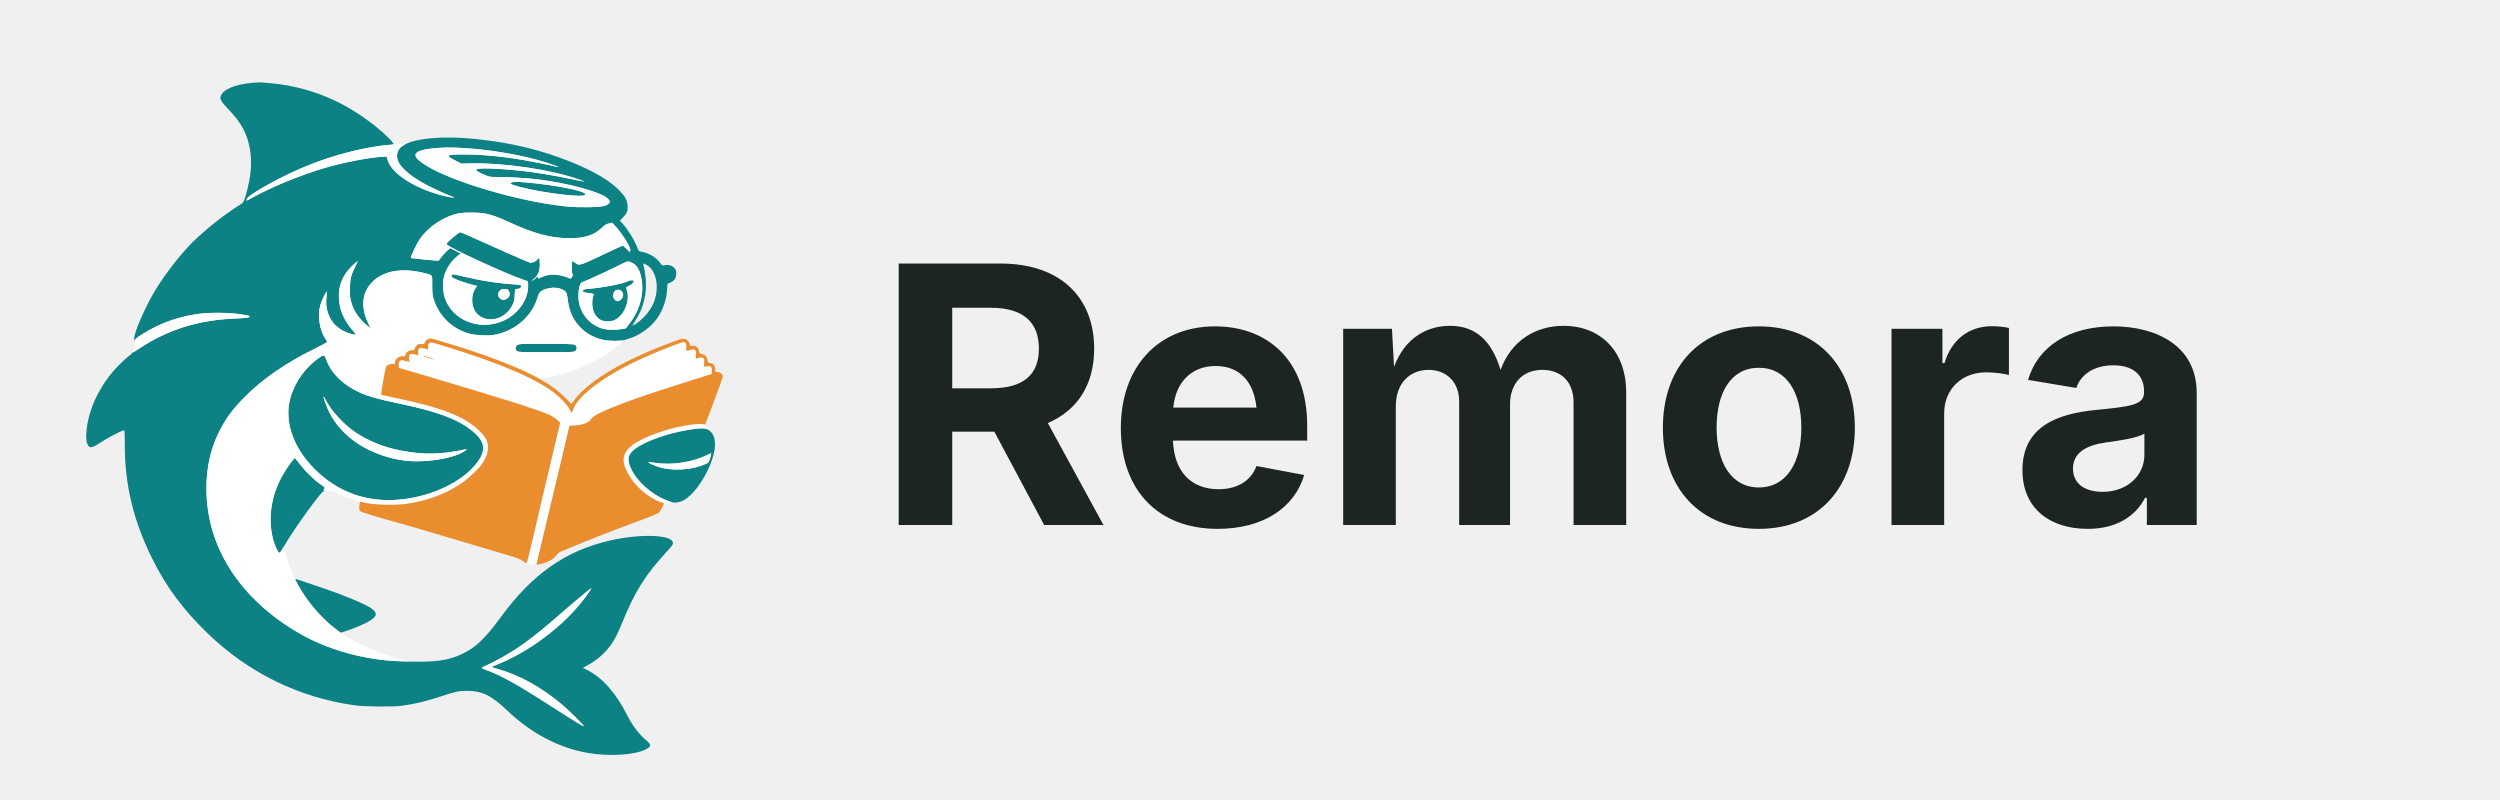
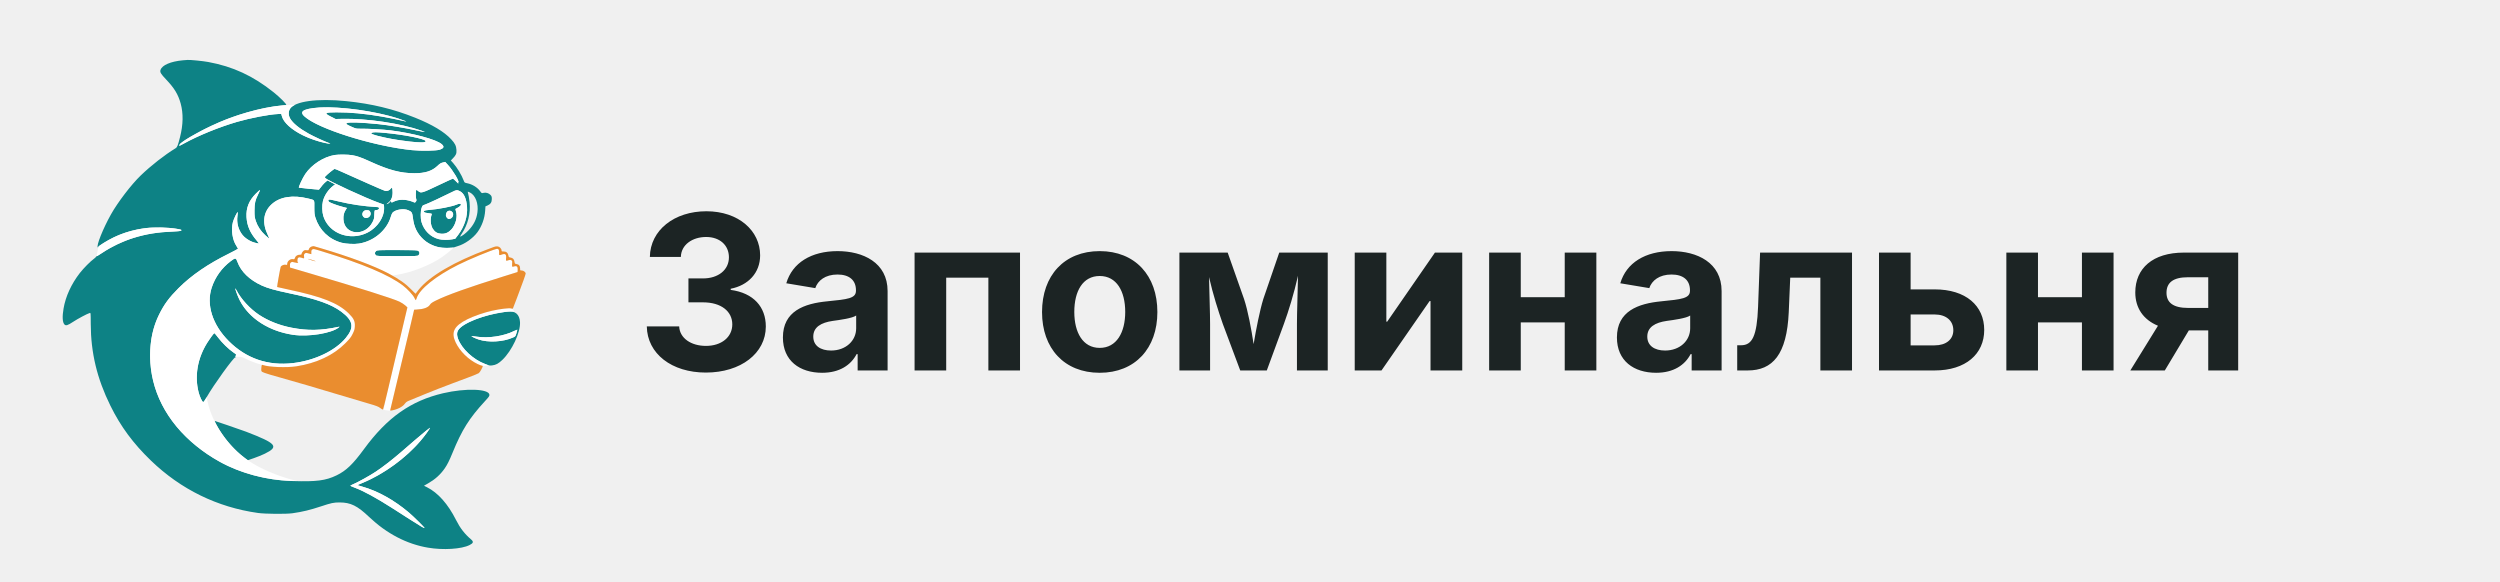
- <svg xmlns="http://www.w3.org/2000/svg" viewBox="0 0 1600 512" role="img" aria-label="Remora">
+ <svg xmlns="http://www.w3.org/2000/svg" viewBox="0 0 2200 512" role="img" aria-label="Запоминальня">
  <g transform="scale(0.4082935)">
    <g transform="translate(0,1254) scale(0.1,-0.1)" fill="#0D8285" stroke="none">
      <path d="M3938 11240 c-258 -24 -444 -103 -478 -206 -17 -49 4 -85 122 -209 177 -186 258 -321 312 -515 59 -217 55 -455 -14 -726 -47 -184 -60 -218 -97 -240 -236 -144 -527 -371 -752 -588 -201 -194 -492 -574 -639 -836 -173 -310 -320 -676 -284 -712 9 -9 12 -8 12 4 0 25 177 138 331 212 324 155 674 226 1054 213 162 -6 386 -34 403 -51 21 -21 -31 -31 -199 -38 -326 -12 -559 -51 -834 -137 -223 -70 -478 -192 -666 -317 -63 -42 -120 -76 -126 -77 -7 0 -13 -5 -13 -11 0 -6 -19 -24 -41 -40 -75 -53 -230 -209 -309 -311 -183 -237 -305 -502 -350 -763 -30 -174 -24 -298 18 -344 30 -35 71 -22 187 55 100 66 311 179 360 191 20 6 20 1 21 -232 1 -624 135 -1182 424 -1767 220 -447 490 -812 872 -1181 645 -622 1432 -1007 2308 -1130 156 -22 607 -26 745 -6 217 31 381 71 613 148 219 73 275 85 401 85 240 -1 382 -71 639 -315 376 -357 810 -583 1267 -660 326 -56 722 -31 895 56 83 42 92 71 34 121 -140 119 -237 245 -324 418 -175 347 -389 588 -628 708 l-64 32 89 51 c148 84 262 186 355 318 57 82 101 168 171 340 203 496 360 746 705 1120 82 89 93 105 90 133 -12 128 -517 144 -996 32 -699 -164 -1208 -524 -1707 -1205 -239 -326 -384 -465 -590 -565 -232 -113 -438 -140 -945 -123 -783 26 -1480 277 -2065 744 -653 521 -1006 1207 -1008 1959 -1 341 58 614 192 885 109 221 217 367 420 570 280 279 630 519 1089 746 105 52 192 99 192 104 0 4 -16 31 -35 60 -85 126 -118 346 -76 510 18 71 95 230 106 218 2 -2 -2 -42 -8 -89 -18 -147 20 -288 111 -407 37 -48 139 -118 213 -146 62 -23 139 -39 139 -30 0 2 -25 34 -56 70 -136 161 -200 311 -211 494 -11 198 52 356 199 504 49 49 91 86 93 84 3 -3 -15 -45 -40 -94 -65 -130 -79 -193 -80 -354 0 -123 3 -143 29 -224 38 -114 104 -214 203 -306 42 -38 80 -70 84 -70 4 0 -8 30 -26 68 -130 263 -102 501 76 666 180 167 460 211 801 125 134 -34 124 -17 123 -187 0 -127 3 -157 23 -222 85 -269 291 -468 565 -542 95 -25 274 -34 374 -18 324 51 604 290 688 585 10 33 25 68 34 79 61 69 239 99 338 56 78 -33 88 -50 102 -162 23 -201 93 -344 229 -470 84 -77 198 -137 312 -163 90 -21 322 -23 355 -3 6 3 37 13 70 23 150 43 327 167 425 300 95 129 156 297 167 464 l6 93 42 18 c67 29 95 70 95 140 0 50 -4 62 -28 88 -37 40 -101 59 -152 45 -38 -10 -38 -10 -74 39 -62 83 -168 147 -278 169 -55 11 -57 13 -74 58 -44 119 -146 286 -230 380 l-47 52 45 47 c67 69 81 102 76 181 -5 86 -32 142 -114 229 -150 163 -407 316 -774 464 -474 190 -939 302 -1485 358 -630 64 -1115 -3 -1217 -168 -35 -56 -32 -141 6 -207 60 -102 196 -213 401 -327 102 -57 358 -175 430 -198 69 -23 19 -23 -86 0 -454 97 -867 356 -925 579 l-12 46 -73 -3 c-189 -8 -589 -85 -874 -167 -383 -111 -843 -298 -1150 -468 -55 -30 -101 -54 -103 -52 -1 1 3 14 9 29 36 77 605 386 994 539 393 154 885 277 1206 303 46 4 90 10 97 13 18 10 -138 167 -273 274 -443 353 -875 553 -1407 651 -114 21 -394 49 -448 44 -8 0 -54 -4 -102 -8z m3322 -1020 c447 -26 958 -116 1322 -234 118 -38 219 -79 153 -62 -78 21 -370 80 -515 105 -358 62 -679 91 -970 90 -254 -1 -271 -16 -116 -94 l99 -50 138 3 c539 12 1264 -96 1717 -255 40 -14 71 -27 69 -29 -2 -2 -86 14 -188 36 -236 52 -610 114 -809 134 -364 37 -652 47 -685 22 -18 -13 -17 -15 15 -35 19 -12 69 -36 110 -53 68 -30 84 -33 170 -32 164 2 485 -16 648 -36 482 -60 982 -195 1101 -296 63 -55 50 -90 -46 -121 -76 -24 -389 -29 -593 -9 -839 84 -2064 472 -2330 738 -87 87 -23 140 200 168 170 20 279 23 510 10z m333 -1025 c108 -19 191 -48 397 -142 391 -179 646 -246 940 -247 235 0 381 47 501 161 48 46 72 61 113 70 l51 13 58 -63 c107 -115 254 -360 226 -378 -10 -6 -10 -11 1 -26 7 -10 -14 10 -48 45 -33 34 -65 62 -71 62 -6 0 -149 -66 -318 -146 -349 -167 -370 -173 -427 -124 -20 18 -39 30 -43 27 -12 -13 -15 -155 -4 -190 10 -30 10 -40 -5 -62 -12 -18 -22 -24 -33 -19 -144 64 -293 77 -406 34 -33 -12 -66 -27 -72 -32 -9 -7 -15 -4 -21 12 -8 23 -9 23 -23 4 -16 -22 -59 -54 -73 -54 -5 0 9 13 31 29 62 45 96 124 95 222 0 43 -4 85 -10 94 -8 15 -12 13 -31 -13 -25 -35 -80 -57 -119 -47 -15 3 -164 68 -332 142 -168 75 -343 153 -390 174 -47 20 -145 64 -219 98 -74 34 -140 61 -149 61 -14 0 -157 -116 -196 -159 -18 -20 -18 -22 -2 -39 48 -54 890 -442 1166 -538 l95 -34 3 -52 c13 -210 -139 -443 -358 -552 -382 -188 -837 -17 -952 359 -26 83 -30 230 -9 315 31 129 120 260 230 341 l34 25 -82 43 -82 42 -44 -36 c-35 -28 -93 -96 -141 -163 -2 -3 -426 39 -432 43 -13 9 80 210 138 295 138 204 394 369 632 409 86 14 289 12 381 -4z m2323 -778 c86 -45 137 -159 150 -337 15 -202 -54 -418 -190 -601 l-65 -85 -64 -12 c-90 -17 -218 -15 -291 4 -177 45 -319 186 -371 368 -24 81 -23 234 2 304 17 52 20 55 75 73 54 18 413 185 593 276 84 43 97 43 161 10z m213 -26 c120 -61 186 -239 161 -428 -19 -149 -80 -271 -194 -390 -60 -64 -153 -133 -179 -133 -4 0 10 26 32 58 136 200 196 440 172 680 -10 91 -23 167 -37 215 -7 22 -2 21 45 -2z m-874 -5098 c-293 -459 -885 -935 -1447 -1163 -59 -24 -106 -45 -104 -47 1 -2 50 -16 107 -32 335 -95 682 -288 1004 -560 98 -83 335 -317 335 -331 0 -12 -85 38 -315 185 -104 67 -271 174 -370 237 -360 230 -628 376 -822 448 -51 19 -93 38 -93 41 0 3 28 18 63 33 109 46 358 184 488 271 155 103 348 253 539 417 80 69 217 188 305 264 152 131 315 264 323 264 3 0 -4 -12 -13 -27z M8014 9676 c-18 -14 -17 -15 16 -30 43 -17 155 -47 316 -82 285 -61 753 -111 809 -86 22 10 25 15 15 27 -41 49 -458 131 -864 170 -200 19 -267 19 -292 1z M7076 8225 c-3 -8 4 -23 15 -34 24 -22 175 -78 300 -111 l87 -22 -23 -35 c-41 -60 -58 -127 -53 -212 20 -341 470 -378 631 -51 28 56 32 77 35 157 4 90 5 93 27 93 45 0 77 18 73 43 -2 18 -10 22 -43 24 -289 17 -559 57 -830 122 -184 45 -210 48 -219 26z m880 -223 c6 -4 16 -17 23 -29 45 -86 -76 -177 -144 -108 -56 56 -15 145 67 145 24 0 48 -4 54 -8z M9850 8134 c-102 -46 -402 -104 -612 -120 -94 -7 -120 -21 -93 -47 9 -9 44 -18 90 -22 60 -6 75 -11 71 -22 -37 -96 -28 -233 21 -312 45 -72 100 -105 184 -109 86 -5 155 24 219 94 93 102 137 278 96 394 -8 25 -12 46 -7 48 4 1 32 17 62 35 87 52 61 102 -31 61z m-112 -154 c59 -55 17 -160 -63 -160 -27 0 -65 46 -65 80 0 83 75 129 128 80z M8106 7129 c-31 -25 -34 -61 -6 -89 19 -19 33 -20 460 -20 427 0 441 1 460 20 20 20 26 56 12 76 -21 32 -53 34 -475 34 -414 0 -425 0 -451 -21z M4974 6912 c-194 -147 -333 -339 -410 -568 -123 -368 14 -803 366 -1155 375 -376 847 -538 1385 -475 464 54 908 265 1135 539 190 230 166 375 -95 570 -217 161 -538 275 -1125 397 -304 64 -460 108 -588 166 -265 121 -449 300 -525 510 -32 90 -43 91 -143 16z m127 -634 c93 -182 287 -393 479 -521 201 -133 445 -230 705 -280 350 -68 630 -63 1013 19 26 5 27 5 7 -11 -156 -129 -658 -210 -989 -161 -517 77 -946 353 -1145 735 -33 63 -101 237 -101 258 0 13 13 -4 31 -39z M10935 5824 c-394 -57 -695 -147 -908 -271 -166 -98 -204 -177 -154 -315 79 -217 321 -442 585 -544 81 -32 101 -36 147 -30 84 10 138 39 223 120 206 197 392 593 380 812 -9 170 -107 252 -273 228z m196 -464 c-22 -72 -22 -72 -78 -96 -215 -95 -529 -112 -741 -40 -74 25 -156 65 -150 72 3 2 52 -3 109 -12 258 -40 592 11 814 124 33 16 62 28 64 27 2 -2 -6 -36 -18 -75z M4562 5293 c-289 -393 -385 -805 -281 -1210 24 -93 78 -208 99 -208 8 0 43 51 80 115 146 256 575 850 614 850 17 0 18 2 6 10 -12 8 -12 11 3 28 16 18 14 20 -55 68 -101 68 -246 210 -329 321 -39 51 -74 93 -79 93 -4 0 -31 -30 -58 -67z M4665 3384 c149 -274 363 -528 593 -701 l83 -62 132 45 c72 25 177 67 232 94 316 155 258 222 -405 477 -80 30 -257 92 -395 138 -137 45 -259 86 -269 90 -14 6 -8 -12 29 -81z" />
    </g>
    <g transform="translate(0,1254) scale(0.1,-0.1)" fill="#FFFFFF" stroke="none">
      <path d="M6080 10268 c-465 -44 -1023 -205 -1530 -442 -304 -142 -655 -350 -679 -402 -6 -15 -10 -28 -9 -29 2 -2 48 22 103 52 307 170 767 357 1150 468 285 82 685 159 874 167 l73 3 12 -46 c37 -141 205 -294 459 -418 126 -61 333 -133 466 -161 105 -23 155 -23 86 0 -72 23 -328 141 -430 198 -205 114 -341 225 -401 327 -58 100 -33 214 59 270 l42 25 -95 -2 c-52 -1 -133 -6 -180 -10z M6890 10223 c-181 -10 -326 -42 -361 -79 -41 -44 -7 -94 122 -180 398 -264 1482 -585 2229 -660 204 -20 517 -15 593 9 96 31 109 66 46 121 -119 101 -619 236 -1101 296 -163 20 -484 38 -648 36 -86 -1 -102 2 -170 32 -41 17 -91 41 -110 53 -32 20 -33 22 -15 35 33 25 321 15 685 -22 199 -20 573 -82 809 -134 102 -22 186 -38 188 -36 2 2 -29 15 -69 29 -453 159 -1178 267 -1717 255 l-138 -3 -99 50 c-155 78 -138 93 116 94 291 1 612 -28 970 -90 145 -25 437 -84 515 -105 66 -17 -35 24 -153 62 -487 158 -1238 263 -1692 237z m1416 -548 c406 -39 823 -121 864 -170 10 -12 7 -17 -15 -27 -90 -41 -925 84 -1125 168 -33 15 -34 16 -16 30 25 18 92 18 292 -1z M7212 9199 c-238 -40 -494 -205 -632 -409 -58 -85 -151 -286 -138 -295 6 -4 430 -46 432 -43 48 67 106 135 141 163 l44 36 82 -42 82 -43 -34 -25 c-110 -81 -199 -212 -230 -341 -21 -85 -17 -232 9 -315 48 -156 163 -290 314 -364 271 -134 601 -79 814 134 124 123 191 279 182 423 l-3 52 -95 34 c-276 96 -1118 484 -1166 538 -16 17 -16 19 2 39 39 43 182 159 196 159 9 0 75 -27 149 -61 74 -34 172 -78 219 -98 47 -21 222 -99 390 -174 168 -74 317 -139 332 -142 39 -10 94 12 119 47 19 26 23 28 31 13 6 -9 10 -51 10 -94 1 -98 -33 -177 -95 -222 -22 -16 -36 -29 -31 -29 14 0 57 32 73 54 14 19 15 19 23 -4 6 -16 12 -19 21 -12 6 5 39 20 72 32 113 43 262 30 406 -34 11 -5 21 1 33 19 15 22 15 32 5 62 -11 35 -8 177 4 190 4 3 23 -9 43 -27 57 -49 78 -43 427 124 169 80 312 146 318 146 6 0 38 -28 71 -62 34 -35 55 -55 48 -45 -11 15 -11 20 -1 26 28 18 -119 263 -226 378 l-58 63 -51 -13 c-41 -9 -65 -24 -113 -70 -120 -114 -266 -161 -501 -161 -294 1 -549 68 -940 247 -206 94 -289 123 -397 142 -92 16 -295 18 -381 4z m83 -1000 c271 -65 541 -105 830 -122 33 -2 41 -6 43 -24 4 -25 -28 -43 -73 -43 -22 0 -23 -3 -27 -93 -3 -80 -7 -101 -35 -157 -161 -327 -611 -290 -631 51 -5 85 12 152 53 212 l23 35 -87 22 c-125 33 -276 89 -300 111 -25 23 -17 49 14 49 12 0 98 -18 190 -41z M7835 7984 c-67 -72 11 -177 98 -133 51 26 70 76 46 122 -17 31 -28 37 -77 37 -34 0 -48 -6 -67 -26z M5512 8364 c-147 -148 -210 -306 -199 -504 11 -183 75 -333 211 -494 31 -36 56 -68 56 -70 0 -9 -77 7 -139 30 -226 84 -355 304 -324 553 6 47 10 87 8 89 -11 12 -88 -147 -106 -218 -42 -164 -9 -384 76 -510 19 -29 35 -56 35 -60 0 -5 -87 -52 -192 -104 -459 -227 -809 -467 -1089 -746 -203 -203 -311 -349 -420 -570 -200 -406 -248 -922 -132 -1415 167 -708 685 -1339 1448 -1763 426 -237 1008 -392 1519 -406 88 -3 150 -3 136 0 -286 59 -671 209 -936 365 -485 287 -887 836 -993 1356 l-17 83 -30 -53 c-16 -28 -36 -52 -44 -52 -21 0 -75 115 -99 208 -90 350 -21 750 184 1068 65 101 145 209 155 209 5 0 40 -42 79 -93 83 -111 228 -253 329 -321 65 -45 71 -51 57 -66 -24 -27 -19 -30 55 -30 58 0 81 -5 129 -30 269 -135 515 -193 826 -193 267 0 490 40 730 130 270 102 444 210 616 382 100 101 122 128 160 205 38 78 44 99 47 166 5 108 -24 168 -132 275 -229 224 -570 360 -1301 515 -131 28 -241 52 -242 54 -5 5 67 411 77 434 13 30 70 54 109 46 27 -6 31 -4 31 15 0 62 67 117 127 105 25 -5 30 -2 41 30 15 42 54 66 107 66 29 0 35 4 35 21 0 11 14 34 30 51 27 27 36 30 75 26 41 -5 45 -4 54 23 12 34 50 60 88 61 31 0 188 -45 543 -159 430 -137 842 -298 1065 -418 l101 -53 90 14 c321 47 743 214 989 389 93 66 249 194 243 199 -1 2 -37 -1 -78 -5 -205 -24 -427 46 -572 179 -136 126 -206 269 -229 470 -14 112 -24 129 -102 162 -99 43 -277 13 -338 -56 -9 -11 -24 -46 -34 -79 -84 -295 -364 -534 -688 -585 -100 -16 -279 -7 -374 18 -274 74 -480 273 -565 542 -20 65 -23 95 -23 222 1 170 11 153 -123 187 -341 86 -621 42 -801 -125 -178 -165 -206 -403 -76 -666 18 -38 30 -68 26 -68 -4 0 -42 32 -84 70 -99 92 -165 192 -203 306 -26 81 -29 101 -29 224 1 161 15 224 80 354 25 49 43 91 40 94 -2 2 -44 -35 -93 -84z m3491 -1225 c43 -23 50 -66 17 -99 -19 -19 -33 -20 -460 -20 -427 0 -441 1 -460 20 -28 28 -25 64 6 89 26 21 37 21 451 21 300 0 431 -3 446 -11z m-3886 -243 c76 -210 260 -389 525 -510 128 -58 284 -102 588 -166 587 -122 908 -236 1125 -397 261 -195 285 -340 95 -570 -227 -274 -671 -485 -1135 -539 -538 -63 -1010 99 -1385 475 -352 352 -489 787 -366 1155 77 229 216 421 410 568 100 75 111 74 143 -16z M5070 6317 c0 -2 13 -42 29 -89 159 -472 622 -815 1217 -904 331 -49 833 32 989 161 20 16 19 16 -7 11 -383 -82 -663 -87 -1013 -19 -260 50 -504 147 -705 280 -192 128 -386 339 -479 521 -18 35 -31 52 -31 39z M9755 8407 c-180 -91 -539 -258 -593 -276 -55 -18 -58 -21 -75 -73 -25 -70 -26 -223 -2 -304 52 -182 194 -323 371 -368 73 -19 201 -21 291 -4 l64 12 65 85 c136 183 205 399 190 601 -13 178 -64 292 -150 337 -64 33 -77 33 -161 -10z m180 -282 c0 -17 -75 -73 -116 -87 -5 -2 -1 -23 7 -48 41 -116 -3 -292 -96 -394 -64 -70 -133 -99 -219 -94 -84 4 -139 37 -184 109 -49 79 -58 216 -21 312 4 11 -11 16 -71 22 -46 4 -81 13 -90 22 -27 26 -1 40 93 47 210 16 510 74 612 120 47 21 85 17 85 -9z M9657 7993 c-23 -6 -47 -54 -47 -93 0 -34 38 -80 65 -80 31 0 72 29 85 59 30 72 -26 134 -103 114z M3147 7625 c-247 -31 -485 -100 -696 -201 -118 -57 -331 -185 -331 -200 0 -3 -9 -51 -20 -106 -12 -55 -20 -102 -18 -103 2 -2 56 33 122 76 430 286 920 435 1505 457 120 5 184 11 193 20 18 18 8 22 -109 43 -145 26 -493 34 -646 14z M6732 7165 c-17 -13 -22 -26 -22 -60 l0 -43 -60 16 c-57 15 -60 15 -81 -3 -17 -16 -20 -28 -16 -62 5 -49 5 -49 -53 -28 -62 22 -90 3 -90 -59 0 -26 5 -46 13 -49 29 -12 -32 -5 -77 8 -44 13 -52 13 -73 0 -19 -13 -23 -24 -23 -63 l0 -48 368 -108 c1144 -337 1836 -555 1992 -628 41 -20 96 -55 123 -79 l48 -44 -60 -250 c-386 -1622 -461 -1949 -445 -1958 7 -4 39 -10 72 -13 l59 -7 11 44 c17 71 347 1454 432 1809 l76 325 50 3 c153 7 251 43 290 103 61 97 578 297 1579 609 l310 97 3 50 c4 63 -20 87 -71 72 -52 -15 -53 -14 -49 56 4 61 3 65 -21 76 -19 9 -34 9 -58 0 -53 -18 -57 -16 -52 33 11 93 -13 117 -87 91 -64 -22 -65 -21 -62 38 4 65 -15 92 -57 82 -123 -31 -592 -225 -827 -343 -484 -243 -837 -527 -895 -723 -7 -21 -15 -39 -18 -39 -3 0 -17 24 -31 52 -30 63 -146 187 -244 263 -299 229 -856 466 -1692 720 -117 36 -218 67 -225 70 -8 3 -24 -2 -37 -10z m-8 -226 c39 -11 75 -25 80 -30 5 -4 -28 3 -75 17 -79 25 -103 34 -84 34 4 0 40 -9 79 -21z M10830 5884 c-254 -35 -551 -123 -755 -224 -239 -119 -324 -228 -295 -381 38 -202 257 -457 496 -577 85 -43 138 -54 204 -45 l55 8 -78 29 c-251 91 -506 329 -584 543 -40 110 -28 169 48 239 176 161 745 345 1080 348 l87 1 -20 28 c-36 51 -64 54 -238 31z M11085 5408 c-222 -113 -556 -164 -814 -124 -57 9 -106 14 -109 12 -6 -7 76 -47 150 -72 212 -72 526 -55 741 40 56 24 56 24 78 96 12 39 20 73 18 75 -2 1 -31 -11 -64 -27z M9185 3257 c-44 -35 -152 -126 -240 -201 -88 -76 -225 -195 -305 -264 -191 -164 -384 -314 -539 -417 -130 -87 -379 -225 -488 -271 -35 -15 -63 -30 -63 -33 0 -3 42 -22 93 -41 194 -72 462 -218 822 -448 99 -63 266 -170 370 -237 230 -147 315 -197 315 -185 0 14 -237 248 -335 331 -322 272 -669 465 -1004 560 -57 16 -106 30 -107 32 -2 2 45 23 104 47 460 187 946 540 1264 920 93 111 209 270 196 270 -2 0 -39 -28 -83 -63z" />
    </g>
    <g transform="translate(0,1254) scale(0.1,-0.1)" fill="#EA8D2F" stroke="none">
      <path d="M6726 7229 c-36 -10 -63 -34 -70 -64 -5 -20 -10 -22 -50 -18 -40 5 -48 2 -76 -25 -16 -17 -30 -40 -30 -51 0 -17 -6 -21 -35 -21 -53 0 -92 -24 -107 -66 -11 -32 -16 -35 -41 -30 -60 12 -127 -43 -127 -105 0 -19 -4 -21 -31 -15 -39 8 -96 -16 -109 -46 -10 -23 -82 -429 -77 -434 1 -2 111 -26 242 -54 731 -155 1072 -291 1301 -515 108 -107 137 -167 132 -275 -3 -67 -9 -88 -47 -166 -38 -77 -60 -104 -160 -205 -258 -258 -619 -427 -1056 -495 -202 -31 -598 -17 -712 27 -33 12 -34 11 -40 -63 -5 -55 -3 -65 16 -82 19 -17 241 -85 606 -185 178 -49 425 -122 1040 -306 270 -81 571 -170 670 -199 149 -43 188 -59 229 -89 27 -21 53 -36 59 -34 6 2 52 183 103 403 85 366 213 912 365 1549 l60 250 -48 44 c-27 24 -82 59 -123 79 -156 73 -848 291 -1992 628 l-368 108 0 48 c0 39 4 50 23 63 21 13 29 13 73 0 45 -13 106 -20 77 -8 -8 3 -13 23 -13 49 0 62 28 81 90 59 58 -21 58 -21 53 28 -4 34 -1 46 16 62 21 18 24 18 81 3 l60 -16 0 44 c0 34 5 47 23 58 20 14 36 11 187 -35 887 -270 1463 -512 1766 -744 98 -76 214 -200 244 -263 14 -28 28 -52 31 -52 3 0 11 18 18 39 58 196 411 480 895 723 235 118 704 312 827 343 42 10 61 -17 57 -82 -3 -59 -2 -60 62 -38 74 26 98 2 87 -91 -5 -49 -1 -51 52 -33 24 9 39 9 58 0 24 -11 25 -15 21 -76 -4 -70 -3 -71 49 -56 51 15 75 -9 71 -72 l-3 -50 -310 -97 c-759 -237 -1212 -399 -1457 -521 -77 -39 -103 -57 -122 -88 -39 -60 -137 -96 -290 -103 l-50 -3 -76 -325 c-71 -296 -423 -1772 -437 -1829 -6 -23 -4 -23 33 -17 124 22 237 81 280 146 16 23 41 44 67 55 45 19 107 44 377 155 184 75 329 132 595 232 88 33 243 91 345 129 102 38 196 77 210 87 26 19 92 140 84 154 -3 4 -13 8 -22 8 -10 0 -50 16 -90 35 -200 95 -383 277 -473 468 -102 219 -33 353 256 497 137 68 366 147 535 184 171 38 365 61 407 48 18 -6 35 -7 37 -3 6 8 172 451 230 612 25 70 46 134 46 143 0 30 -46 66 -85 66 -35 0 -35 0 -35 44 0 56 -24 87 -76 95 -37 6 -39 8 -45 49 -7 53 -35 83 -85 91 -36 6 -39 9 -47 48 -11 55 -45 83 -103 83 -41 0 -44 2 -44 26 0 15 -12 38 -29 55 -33 33 -80 38 -141 15 -19 -7 -78 -29 -130 -49 -718 -266 -1248 -576 -1486 -870 -35 -44 -64 -83 -64 -88 0 -4 -39 33 -87 83 -130 134 -264 229 -503 356 -303 160 -840 361 -1455 542 -77 22 -144 42 -150 44 -5 2 -23 -1 -39 -5z M6641 6956 c2 -2 42 -16 88 -30 47 -14 80 -21 75 -17 -5 5 -41 19 -80 30 -70 21 -92 25 -83 17z" />
    </g>
  </g>
-   <text x="560" y="336" fill="#1C2424" font-family="Inter, 'Segoe UI', sans-serif" font-size="230" font-weight="700">Remora</text>
+   <text x="560" y="326" fill="#1C2424" font-family="Inter, 'Segoe UI', sans-serif" font-size="190" font-weight="700">Запоминальня</text>
</svg>
